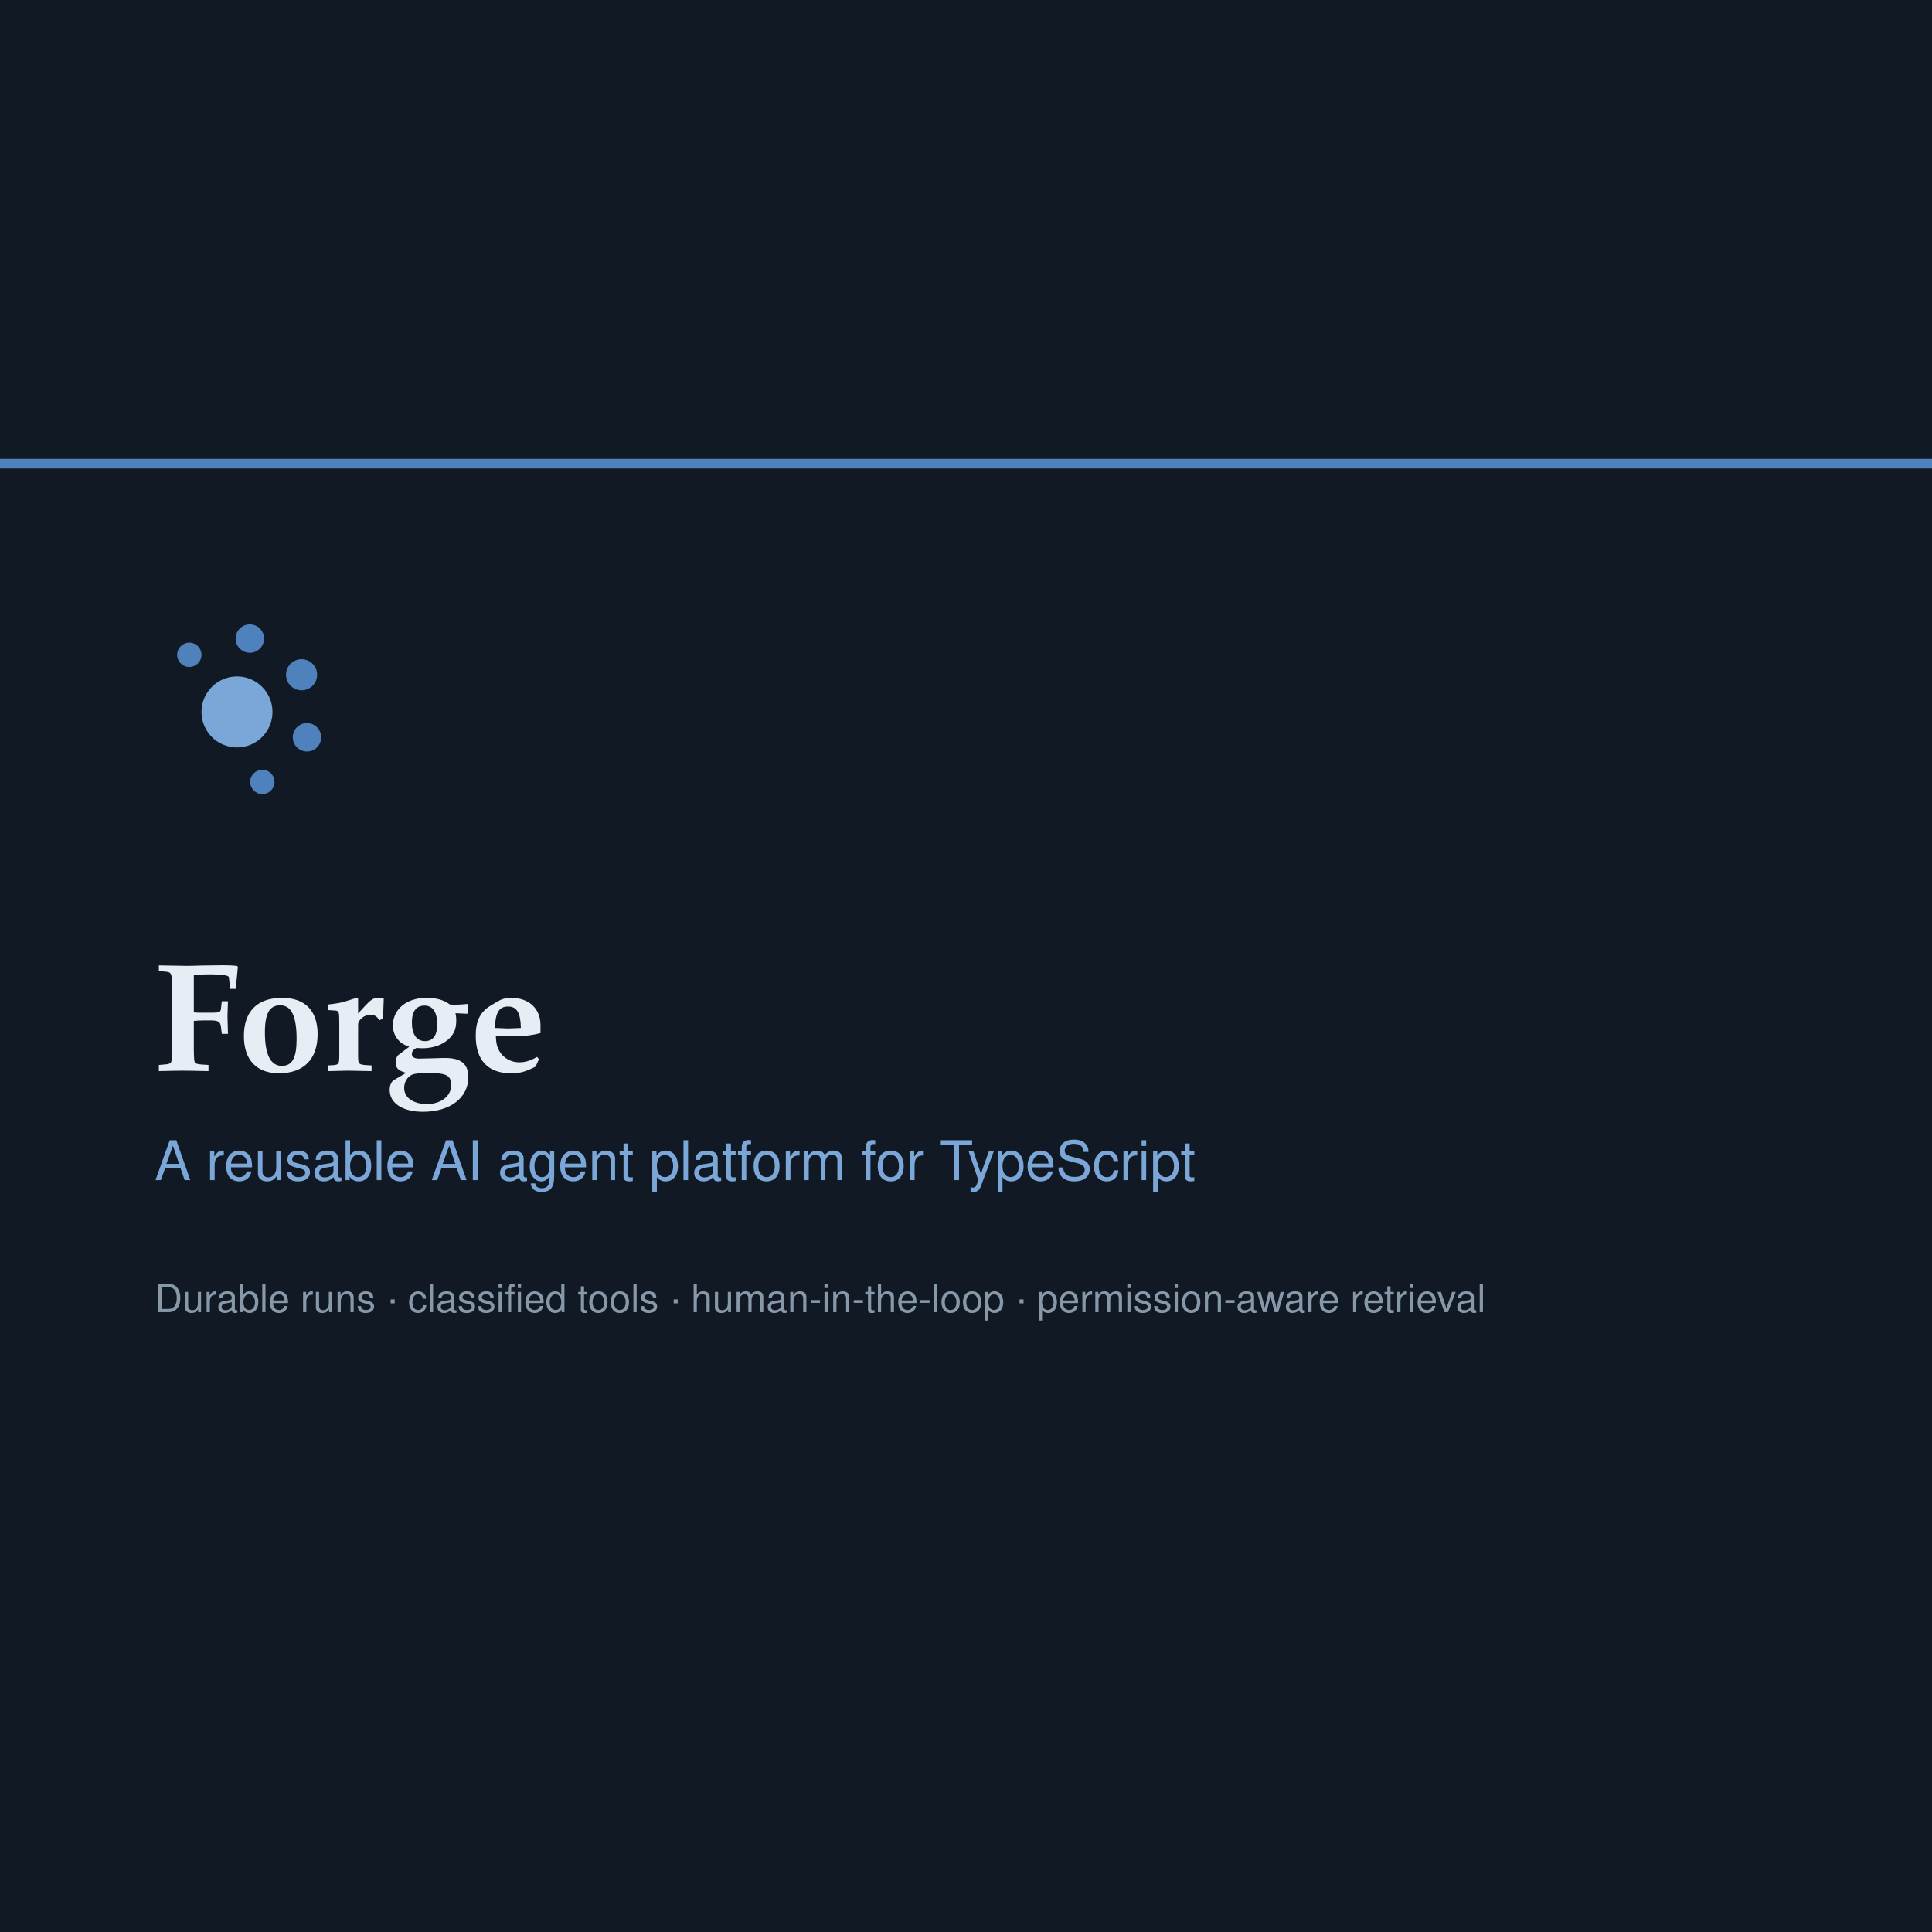
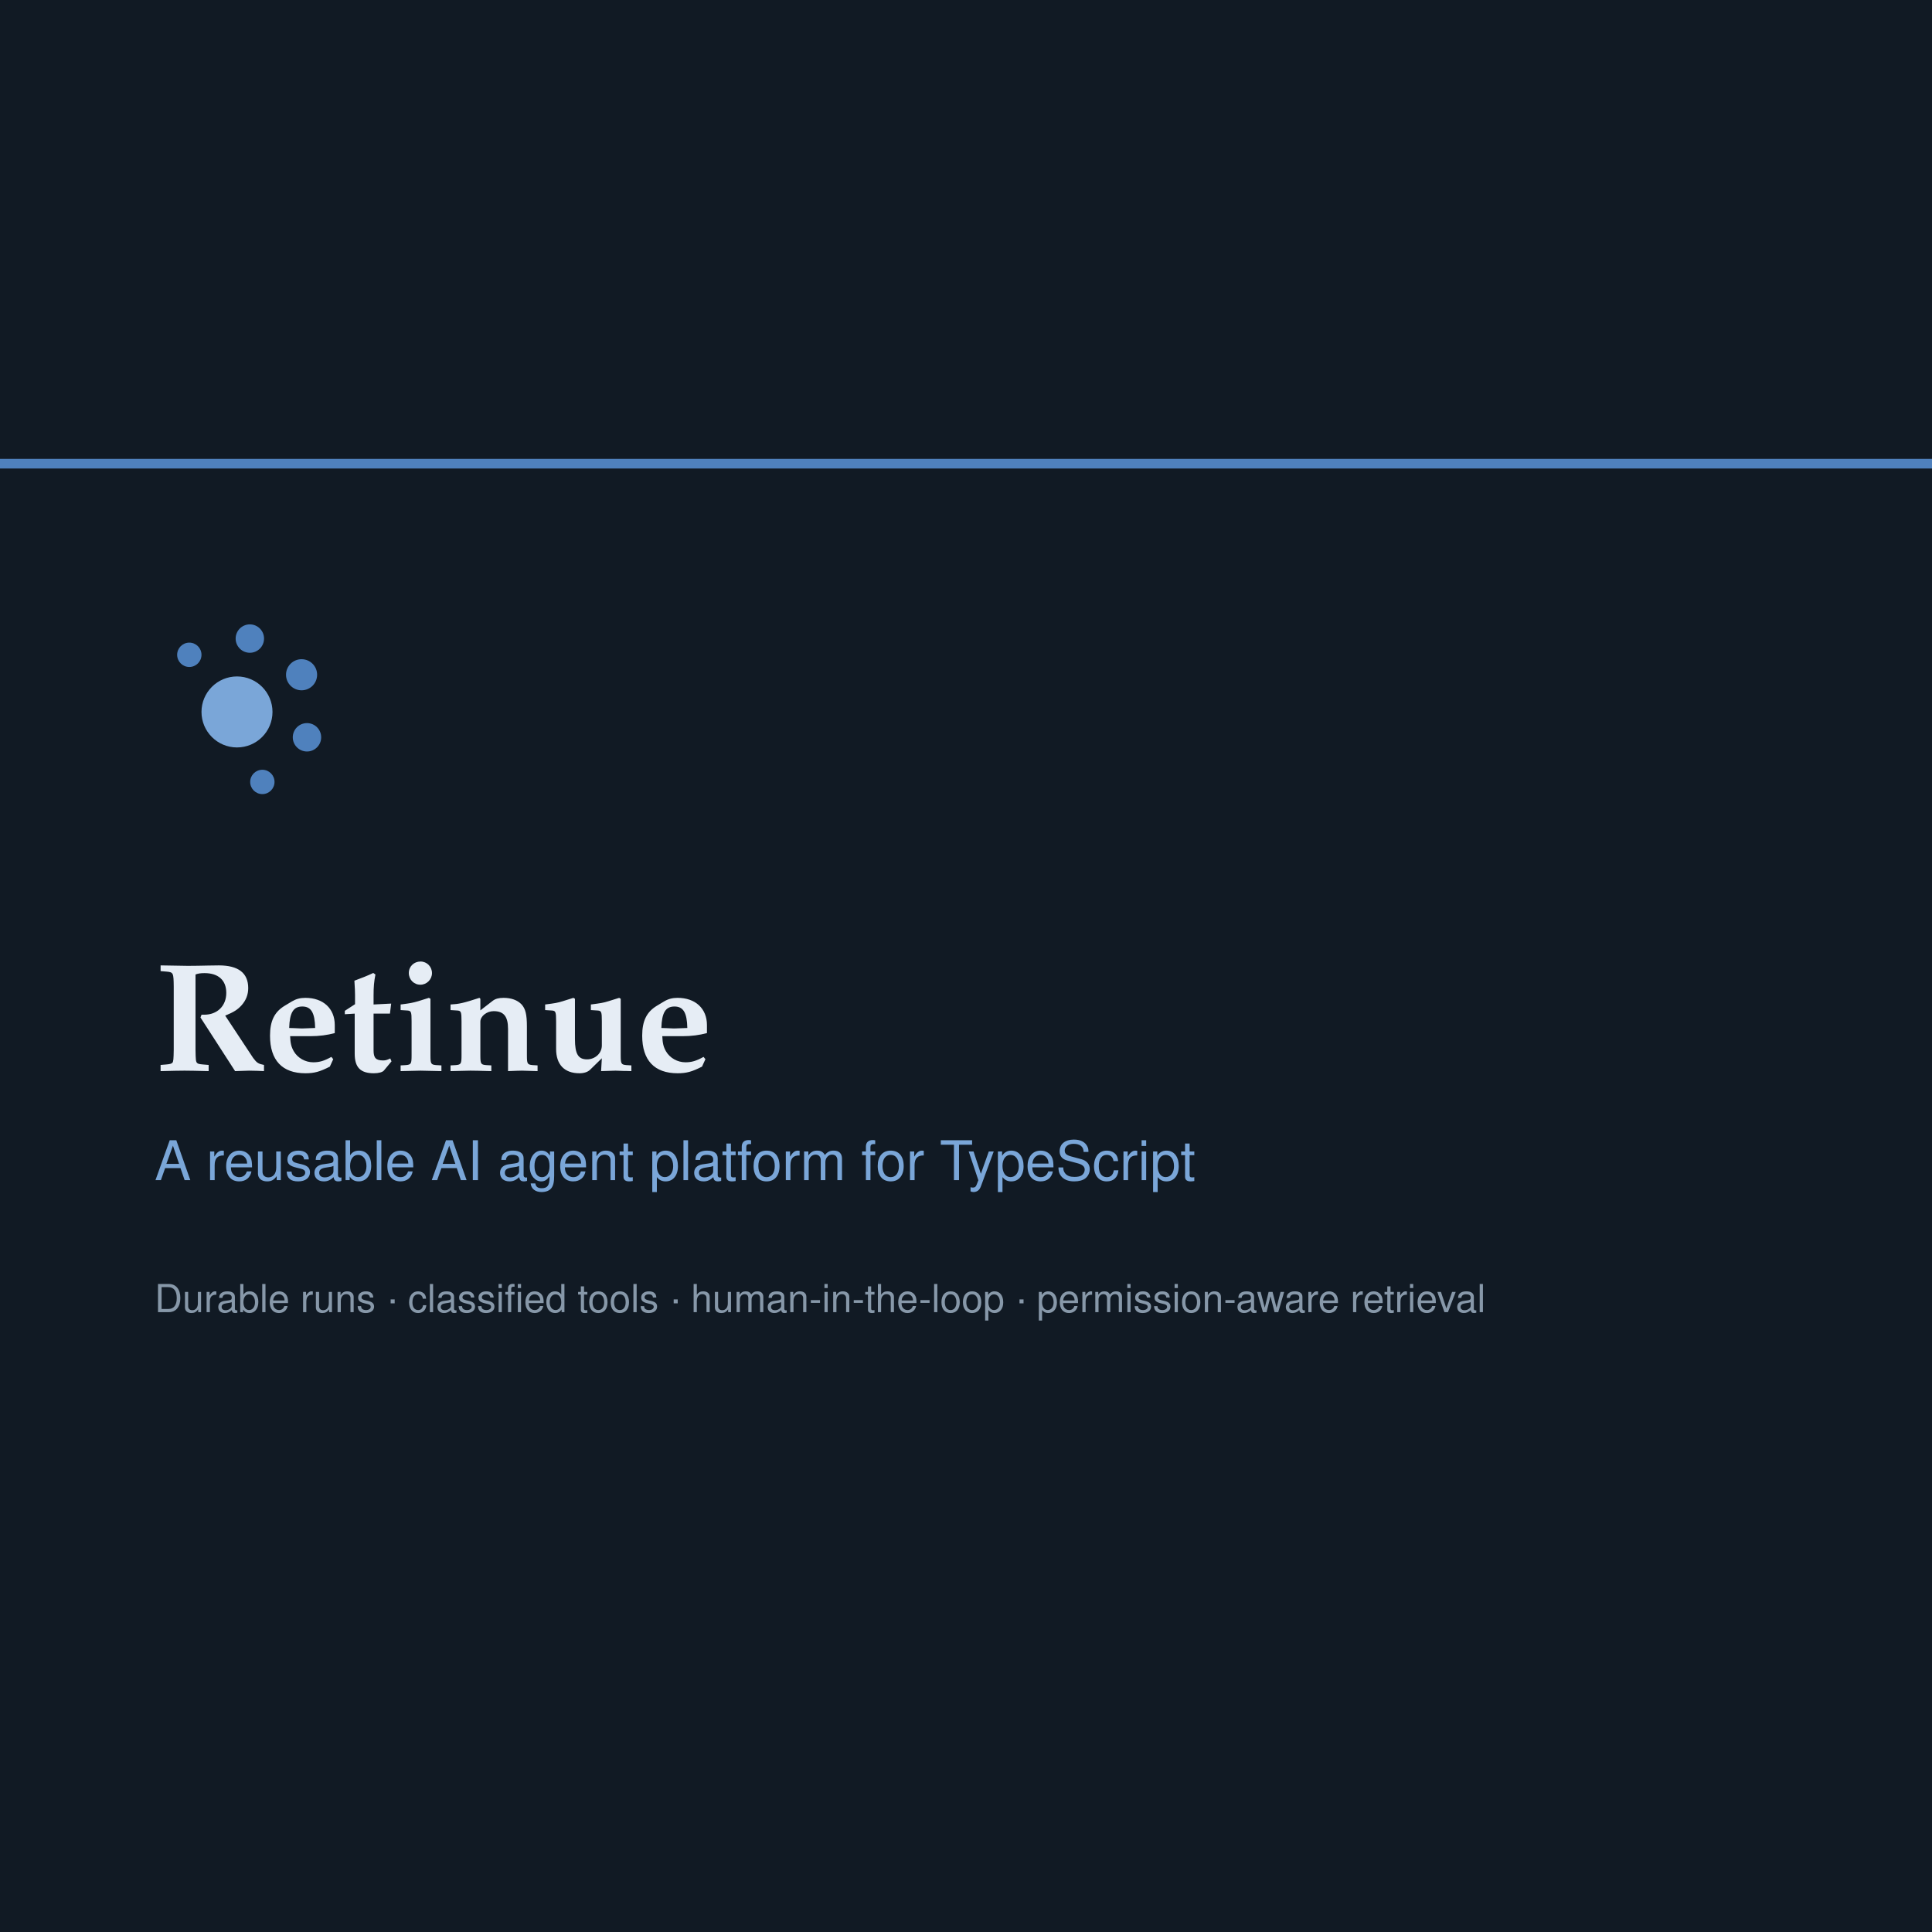
<svg xmlns="http://www.w3.org/2000/svg" viewBox="0 0 1200 1200" width="1200" height="1200">
  <rect width="1200" height="1200" fill="#111a24" />
  <g transform="translate(0 285)">
    <rect x="0" y="0" width="1200" height="630" fill="#111a24" />
    <rect x="0" y="0" width="1200" height="6" fill="#4f81bd" />
    <g transform="translate(80 90) scale(2.1)">
      <circle cx="32" cy="32" r="10.5" fill="#7aa6d8" />
      <g fill="#4f81bd">
        <circle cx="39.5" cy="52.7" r="3.6" />
        <circle cx="52.7" cy="39.5" r="4.2" />
        <circle cx="51.1" cy="21.0" r="4.6" />
        <circle cx="35.8" cy="10.3" r="4.2" />
        <circle cx="17.9" cy="15.1" r="3.6" />
      </g>
    </g>
-     <text x="96" y="380" fill="#e6edf5" font-family="Iowan Old Style, Palatino, Georgia, serif" font-size="96" font-weight="600">Forge</text>
+     <text x="96" y="380" fill="#e6edf5" font-family="Iowan Old Style, Palatino, Georgia, serif" font-size="96" font-weight="600">Retinue</text>
    <text x="96" y="448" fill="#7aa6d8" font-family="system-ui, -apple-system, Segoe UI, Helvetica, Arial, sans-serif" font-size="34">A reusable AI agent platform for TypeScript</text>
    <text x="96" y="530" fill="#8798a9" font-family="system-ui, -apple-system, Segoe UI, Helvetica, Arial, sans-serif" font-size="24">Durable runs · classified tools · human-in-the-loop · permission-aware retrieval</text>
  </g>
</svg>
